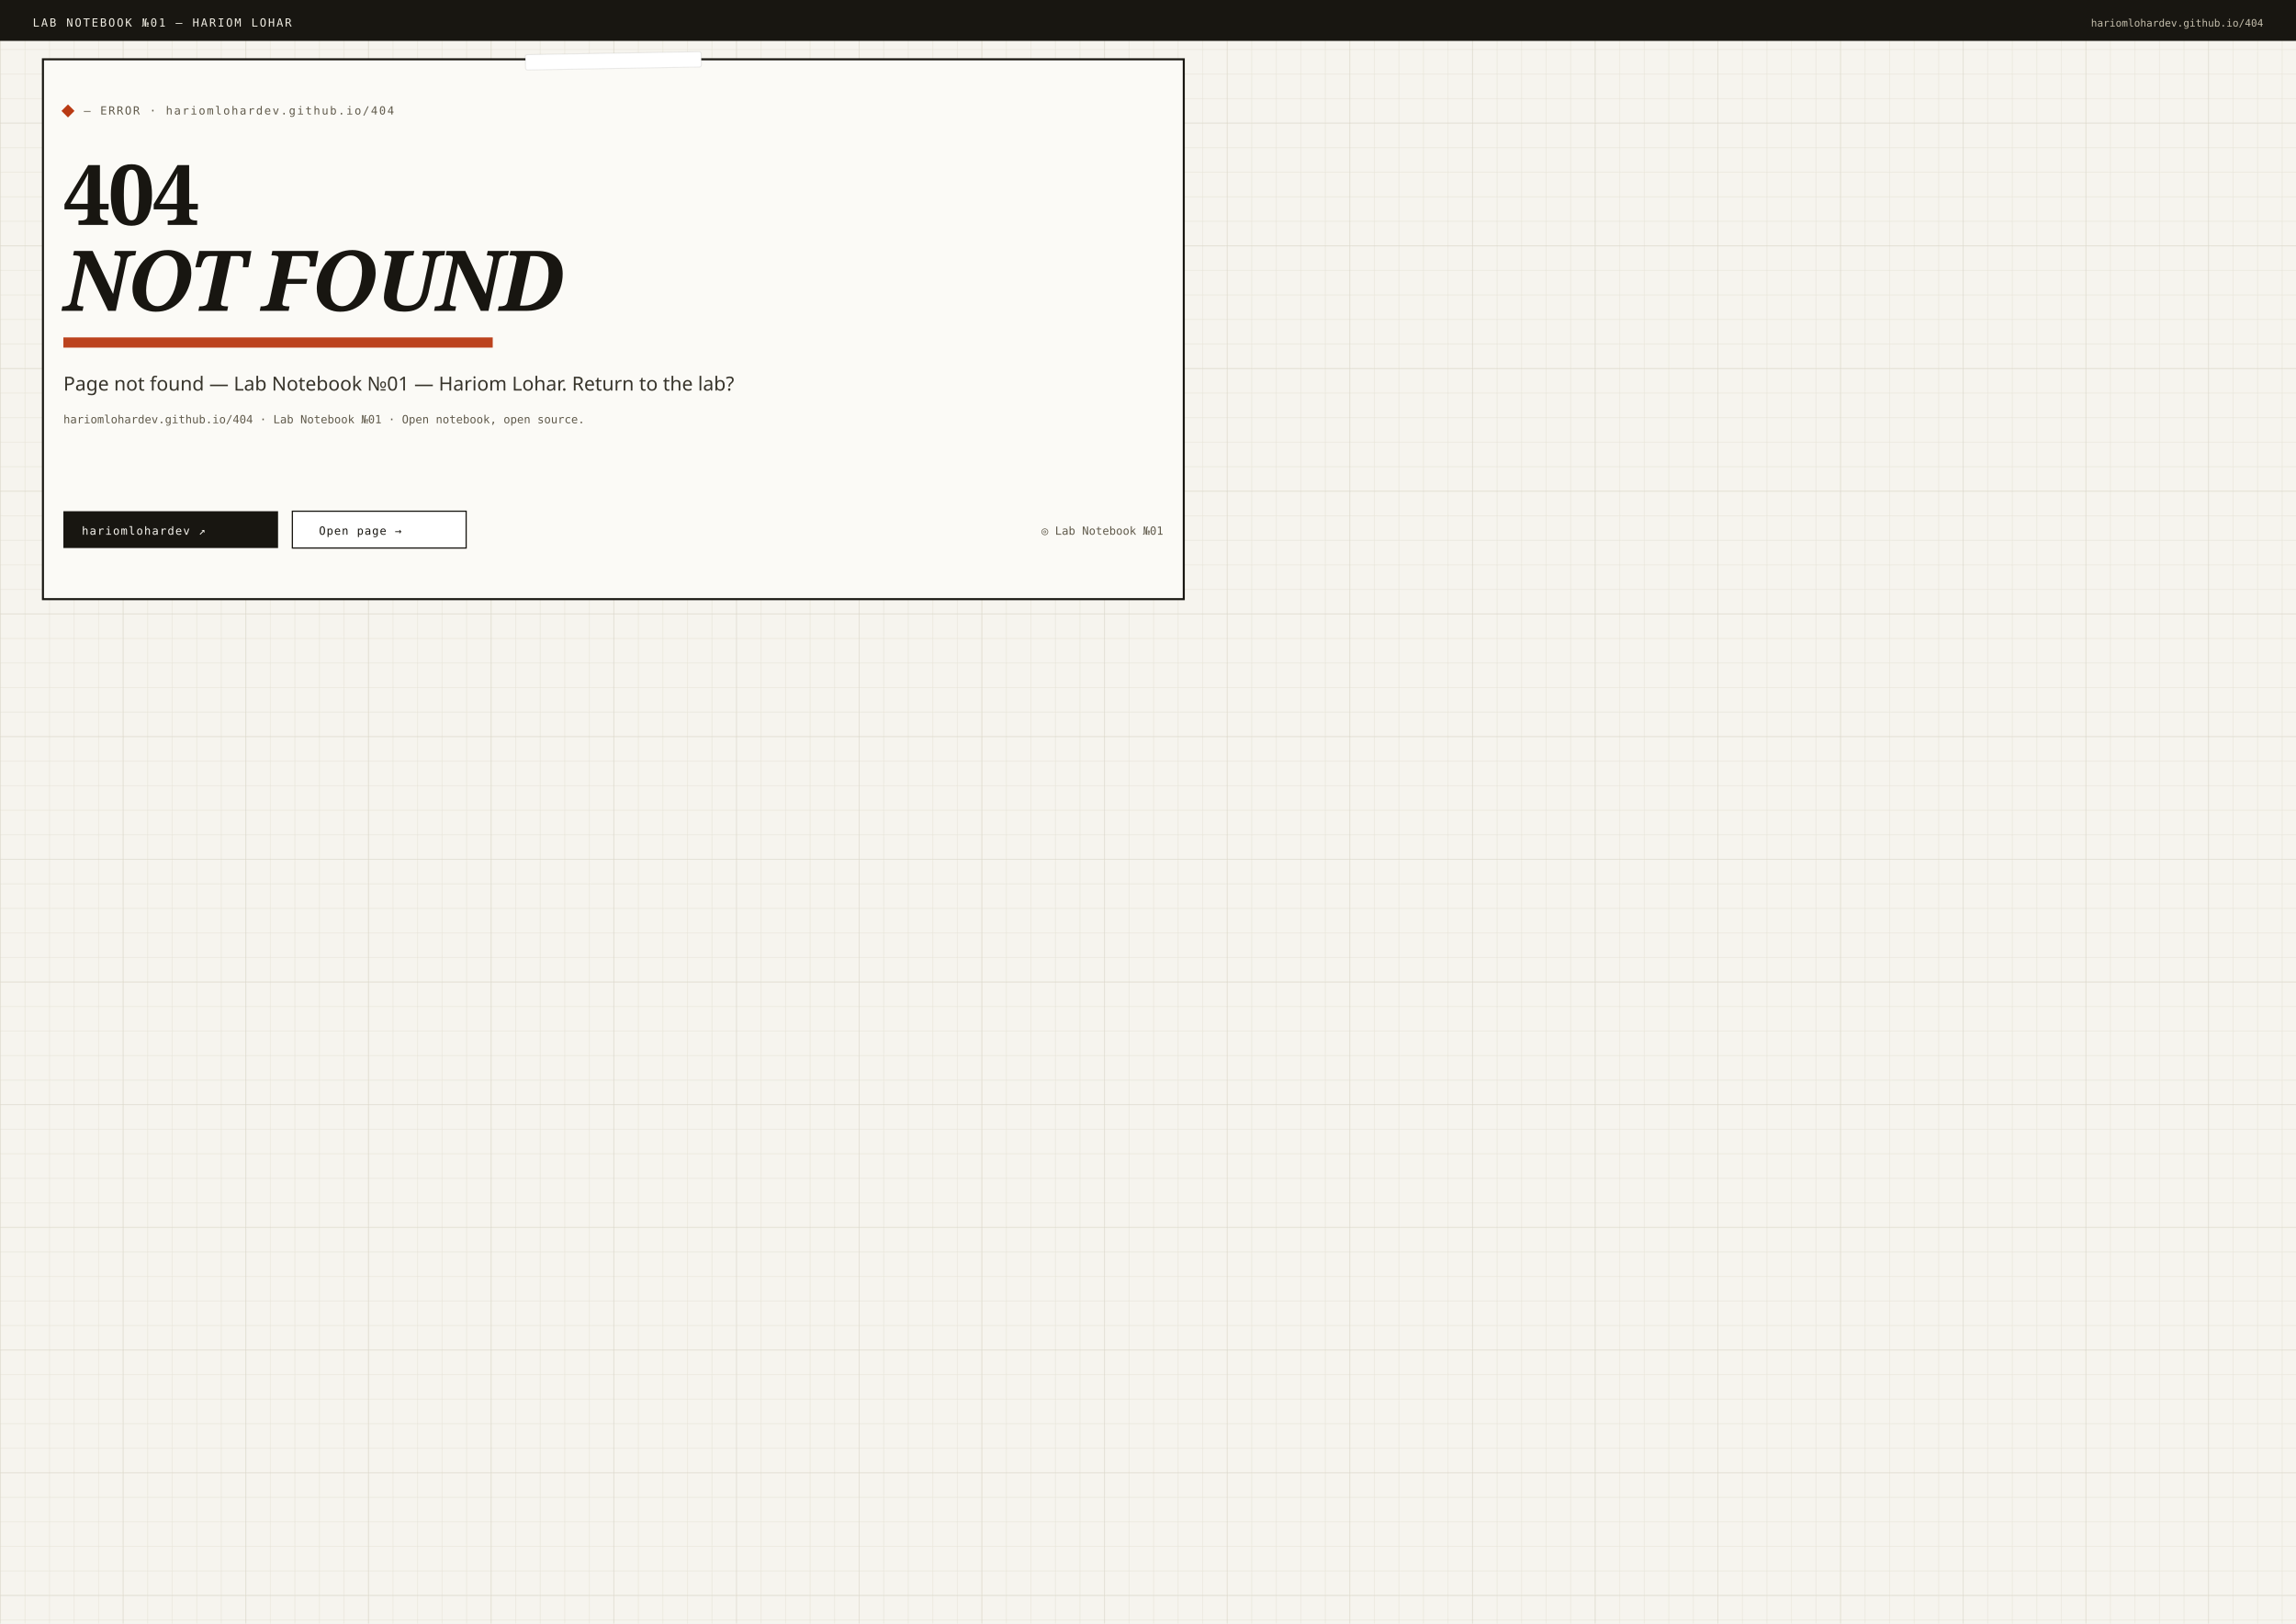
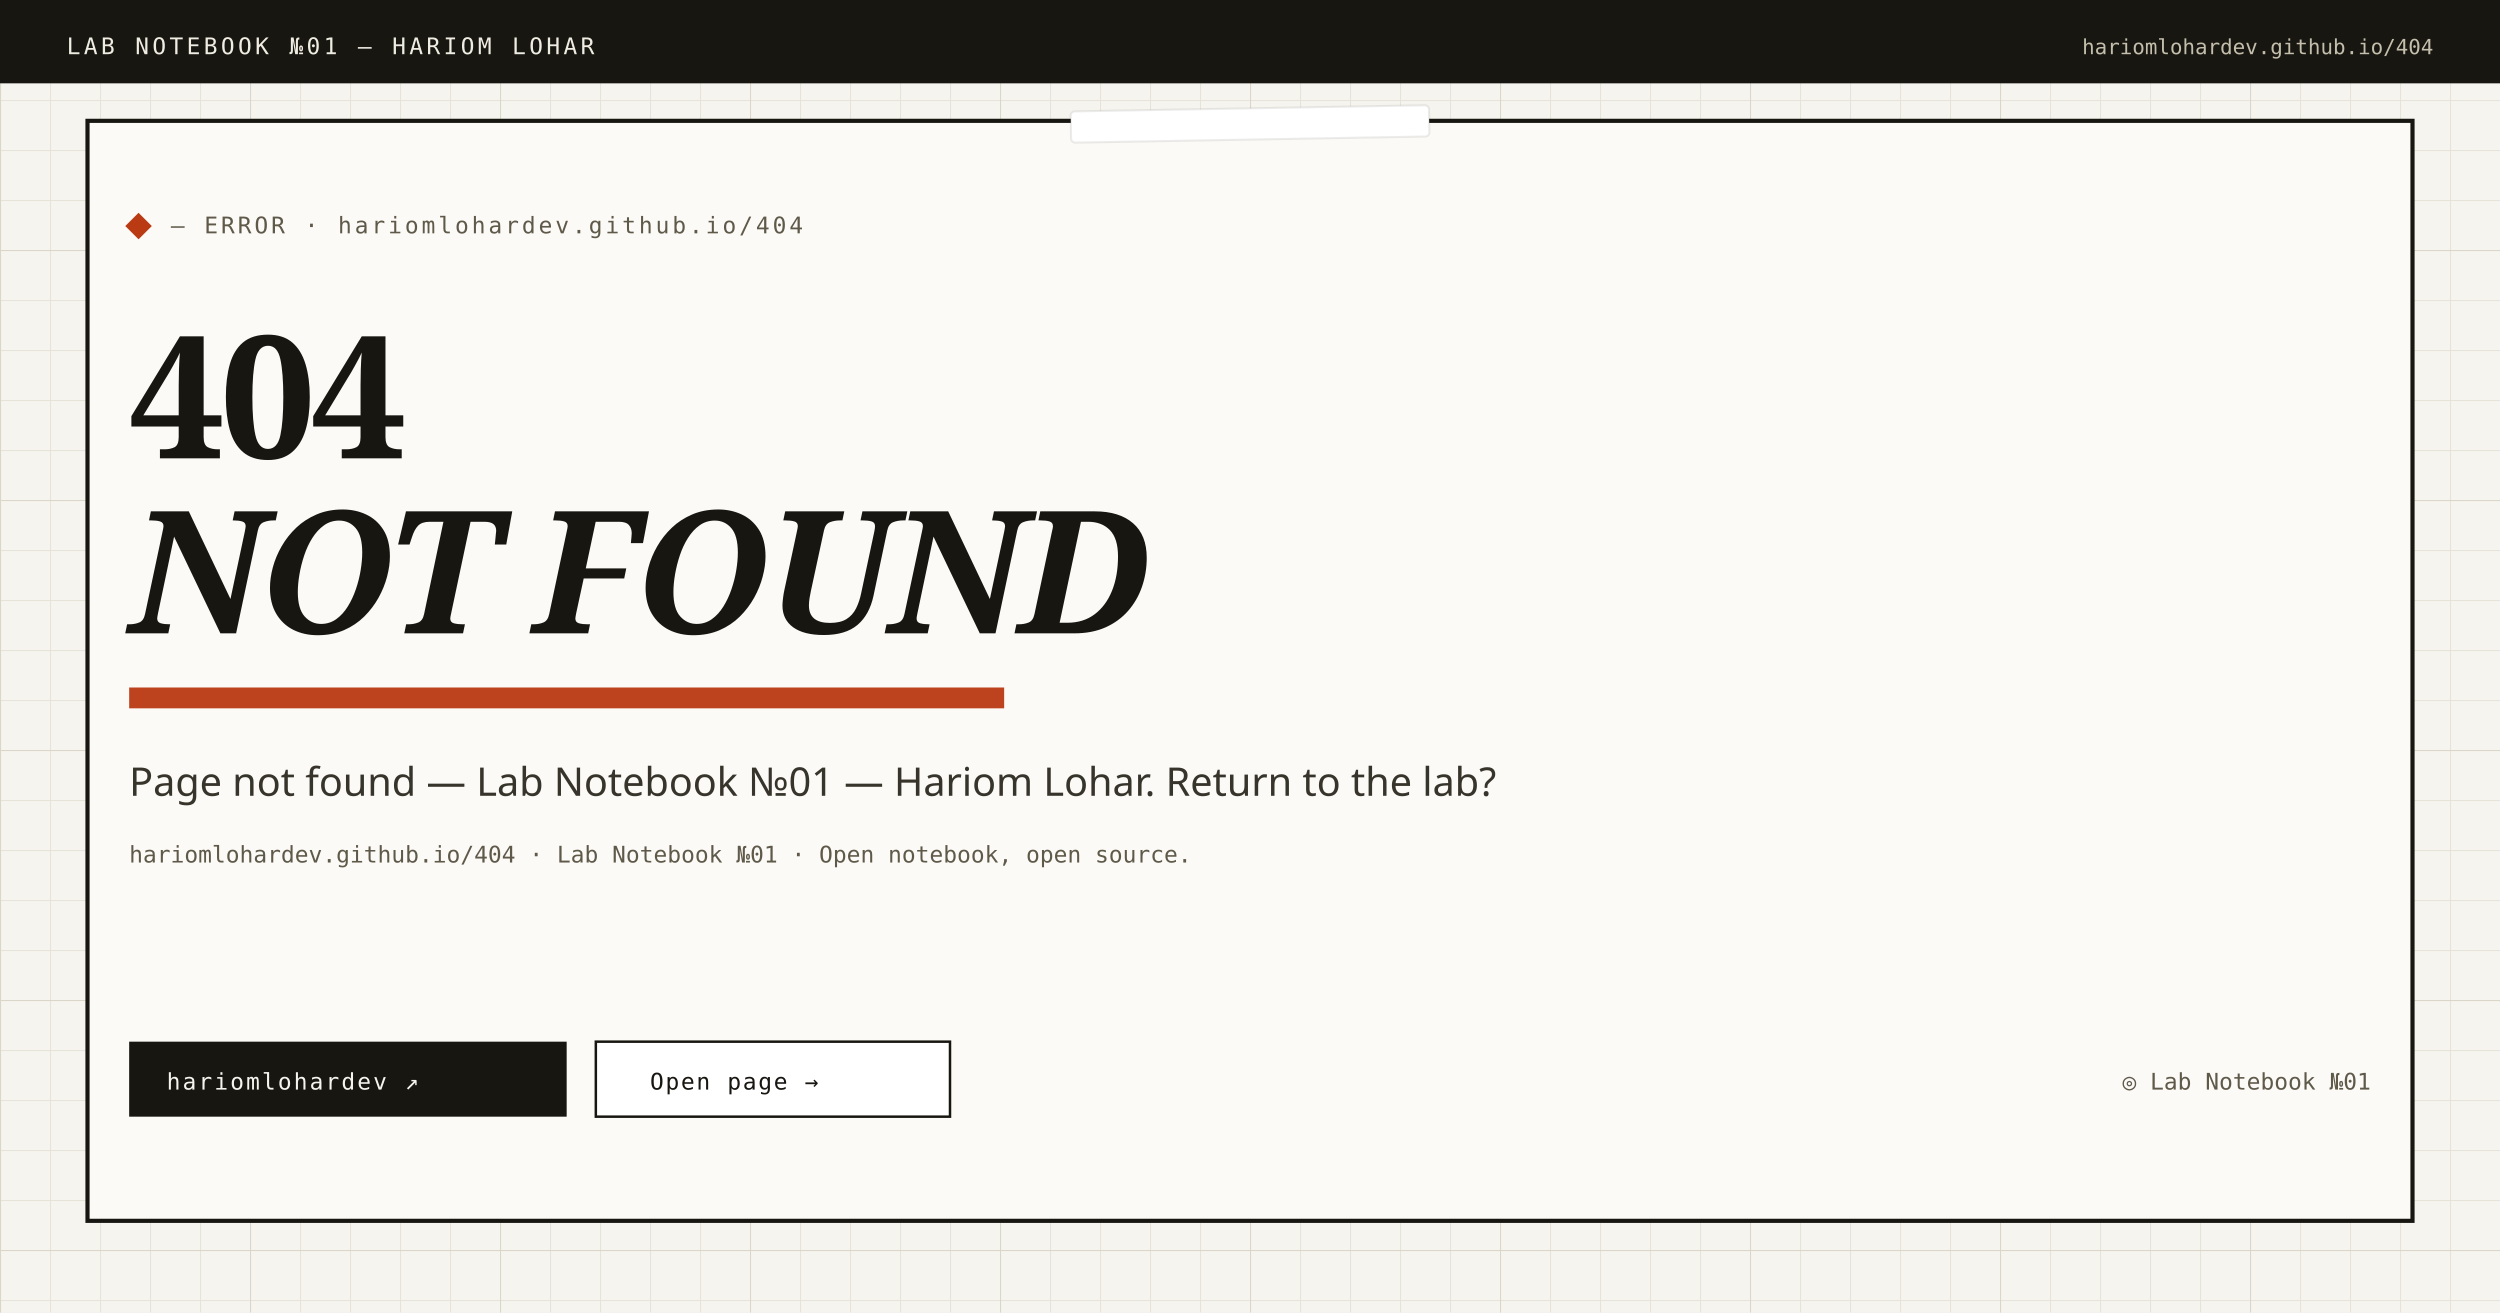
- <svg xmlns="http://www.w3.org/2000/svg" width="2246" height="1588" viewBox="0 0 2246 1588" role="img" aria-label="404 Not Found — Hariom Lohar — Lab Notebook No.01">
-   <rect width="2246" height="1588" fill="#F6F4EE" />
+ <svg xmlns="http://www.w3.org/2000/svg" width="1200" height="630" viewBox="0 0 1200 630" role="img" aria-label="404 Not Found — Hariom Lohar — Lab Notebook No.01">
+   <rect width="1200" height="630" fill="#F6F4EE" />
  <defs>
    <pattern id="g" width="24" height="24" patternUnits="userSpaceOnUse">
      <path d="M24 0 H0 V24" fill="none" stroke="#DAD5C6" stroke-width="1" opacity="0.55" />
    </pattern>
    <pattern id="g2" width="120" height="120" patternUnits="userSpaceOnUse">
      <path d="M120 0 H0 V120" fill="none" stroke="#C4BEAC" stroke-width="1" opacity="0.35" />
    </pattern>
  </defs>
-   <rect width="2246" height="1588" fill="url(#g)" />
-   <rect width="2246" height="1588" fill="url(#g2)" />
-   <rect x="0" y="0" width="2246" height="8" fill="#B93A13" />
-   <rect x="0" y="8" width="2246" height="1" fill="#181611" opacity="0.12" />
-   <rect x="0" y="0" width="2246" height="40" fill="#181611" />
+   <rect width="1200" height="630" fill="url(#g)" />
+   <rect width="1200" height="630" fill="url(#g2)" />
+   <rect x="0" y="0" width="1200" height="8" fill="#B93A13" />
+   <rect x="0" y="8" width="1200" height="1" fill="#181611" opacity="0.12" />
+   <rect x="0" y="0" width="1200" height="40" fill="#181611" />
  <text x="32" y="26" fill="#EFECE2" font-family="'Space Mono',ui-monospace,monospace" font-size="11" letter-spacing="1.6">LAB NOTEBOOK №01 — HARIOM LOHAR</text>
-   <text x="2214" y="26" fill="#C4BEAC" font-family="'Space Mono',ui-monospace,monospace" font-size="10" text-anchor="end">hariomlohardev.github.io/404</text>
+   <text x="1168" y="26" fill="#C4BEAC" font-family="'Space Mono',ui-monospace,monospace" font-size="10" text-anchor="end">hariomlohardev.github.io/404</text>
  <rect x="42" y="58" width="1116" height="528" rx="0" fill="#FBFAF6" stroke="#181611" stroke-width="2" />
  <rect x="514" y="52" width="172" height="15" rx="2" fill="#FFFFFF" stroke="rgba(24,22,17,0.08)" transform="rotate(-1 600 59)" />
  <rect x="62" y="104" width="9" height="9" fill="#B93A13" transform="rotate(45 66.5 108.5)" />
  <text x="82" y="112" fill="#5F594A" font-family="'Space Mono',ui-monospace,monospace" font-size="11" letter-spacing="1.4">— ERROR · hariomlohardev.github.io/404</text>
  <text x="62" y="220" fill="#181611" font-family="'Fraunces',Georgia,serif" font-size="82" font-weight="600" letter-spacing="-2.2">404</text>
  <text x="62" y="304" fill="#181611" font-family="'Fraunces',Georgia,serif" font-size="82" font-weight="600" font-style="italic" letter-spacing="-2.2">NOT FOUND</text>
  <rect x="62" y="330" width="420" height="10" fill="#B93A13" opacity="0.95" />
  <text x="62" y="382" fill="#37342B" font-family="'Archivo',system-ui,sans-serif" font-size="19" letter-spacing="0">Page not found — Lab Notebook №01 — Hariom Lohar. Return to the lab?</text>
  <text x="62" y="414" fill="#5F594A" font-family="'Space Mono',ui-monospace,monospace" font-size="11">hariomlohardev.github.io/404 · Lab Notebook №01 · Open notebook, open source.</text>
  <g transform="translate(62 500)">
    <rect width="210" height="36" fill="#181611" />
    <text x="18" y="23" fill="#F6F4EE" font-family="'Space Mono',ui-monospace,monospace" font-size="11" letter-spacing="1">hariomlohardev ↗</text>
    <rect x="224" width="170" height="36" fill="#FFFFFF" stroke="#181611" stroke-width="1.2" />
    <text x="250" y="23" fill="#181611" font-family="'Space Mono',ui-monospace,monospace" font-size="11" letter-spacing="0.8">Open page →</text>
  </g>
  <text x="1138" y="523" fill="#5F594A" font-family="'Space Mono',ui-monospace,monospace" font-size="11" text-anchor="end">◎ Lab Notebook №01</text>
</svg>
